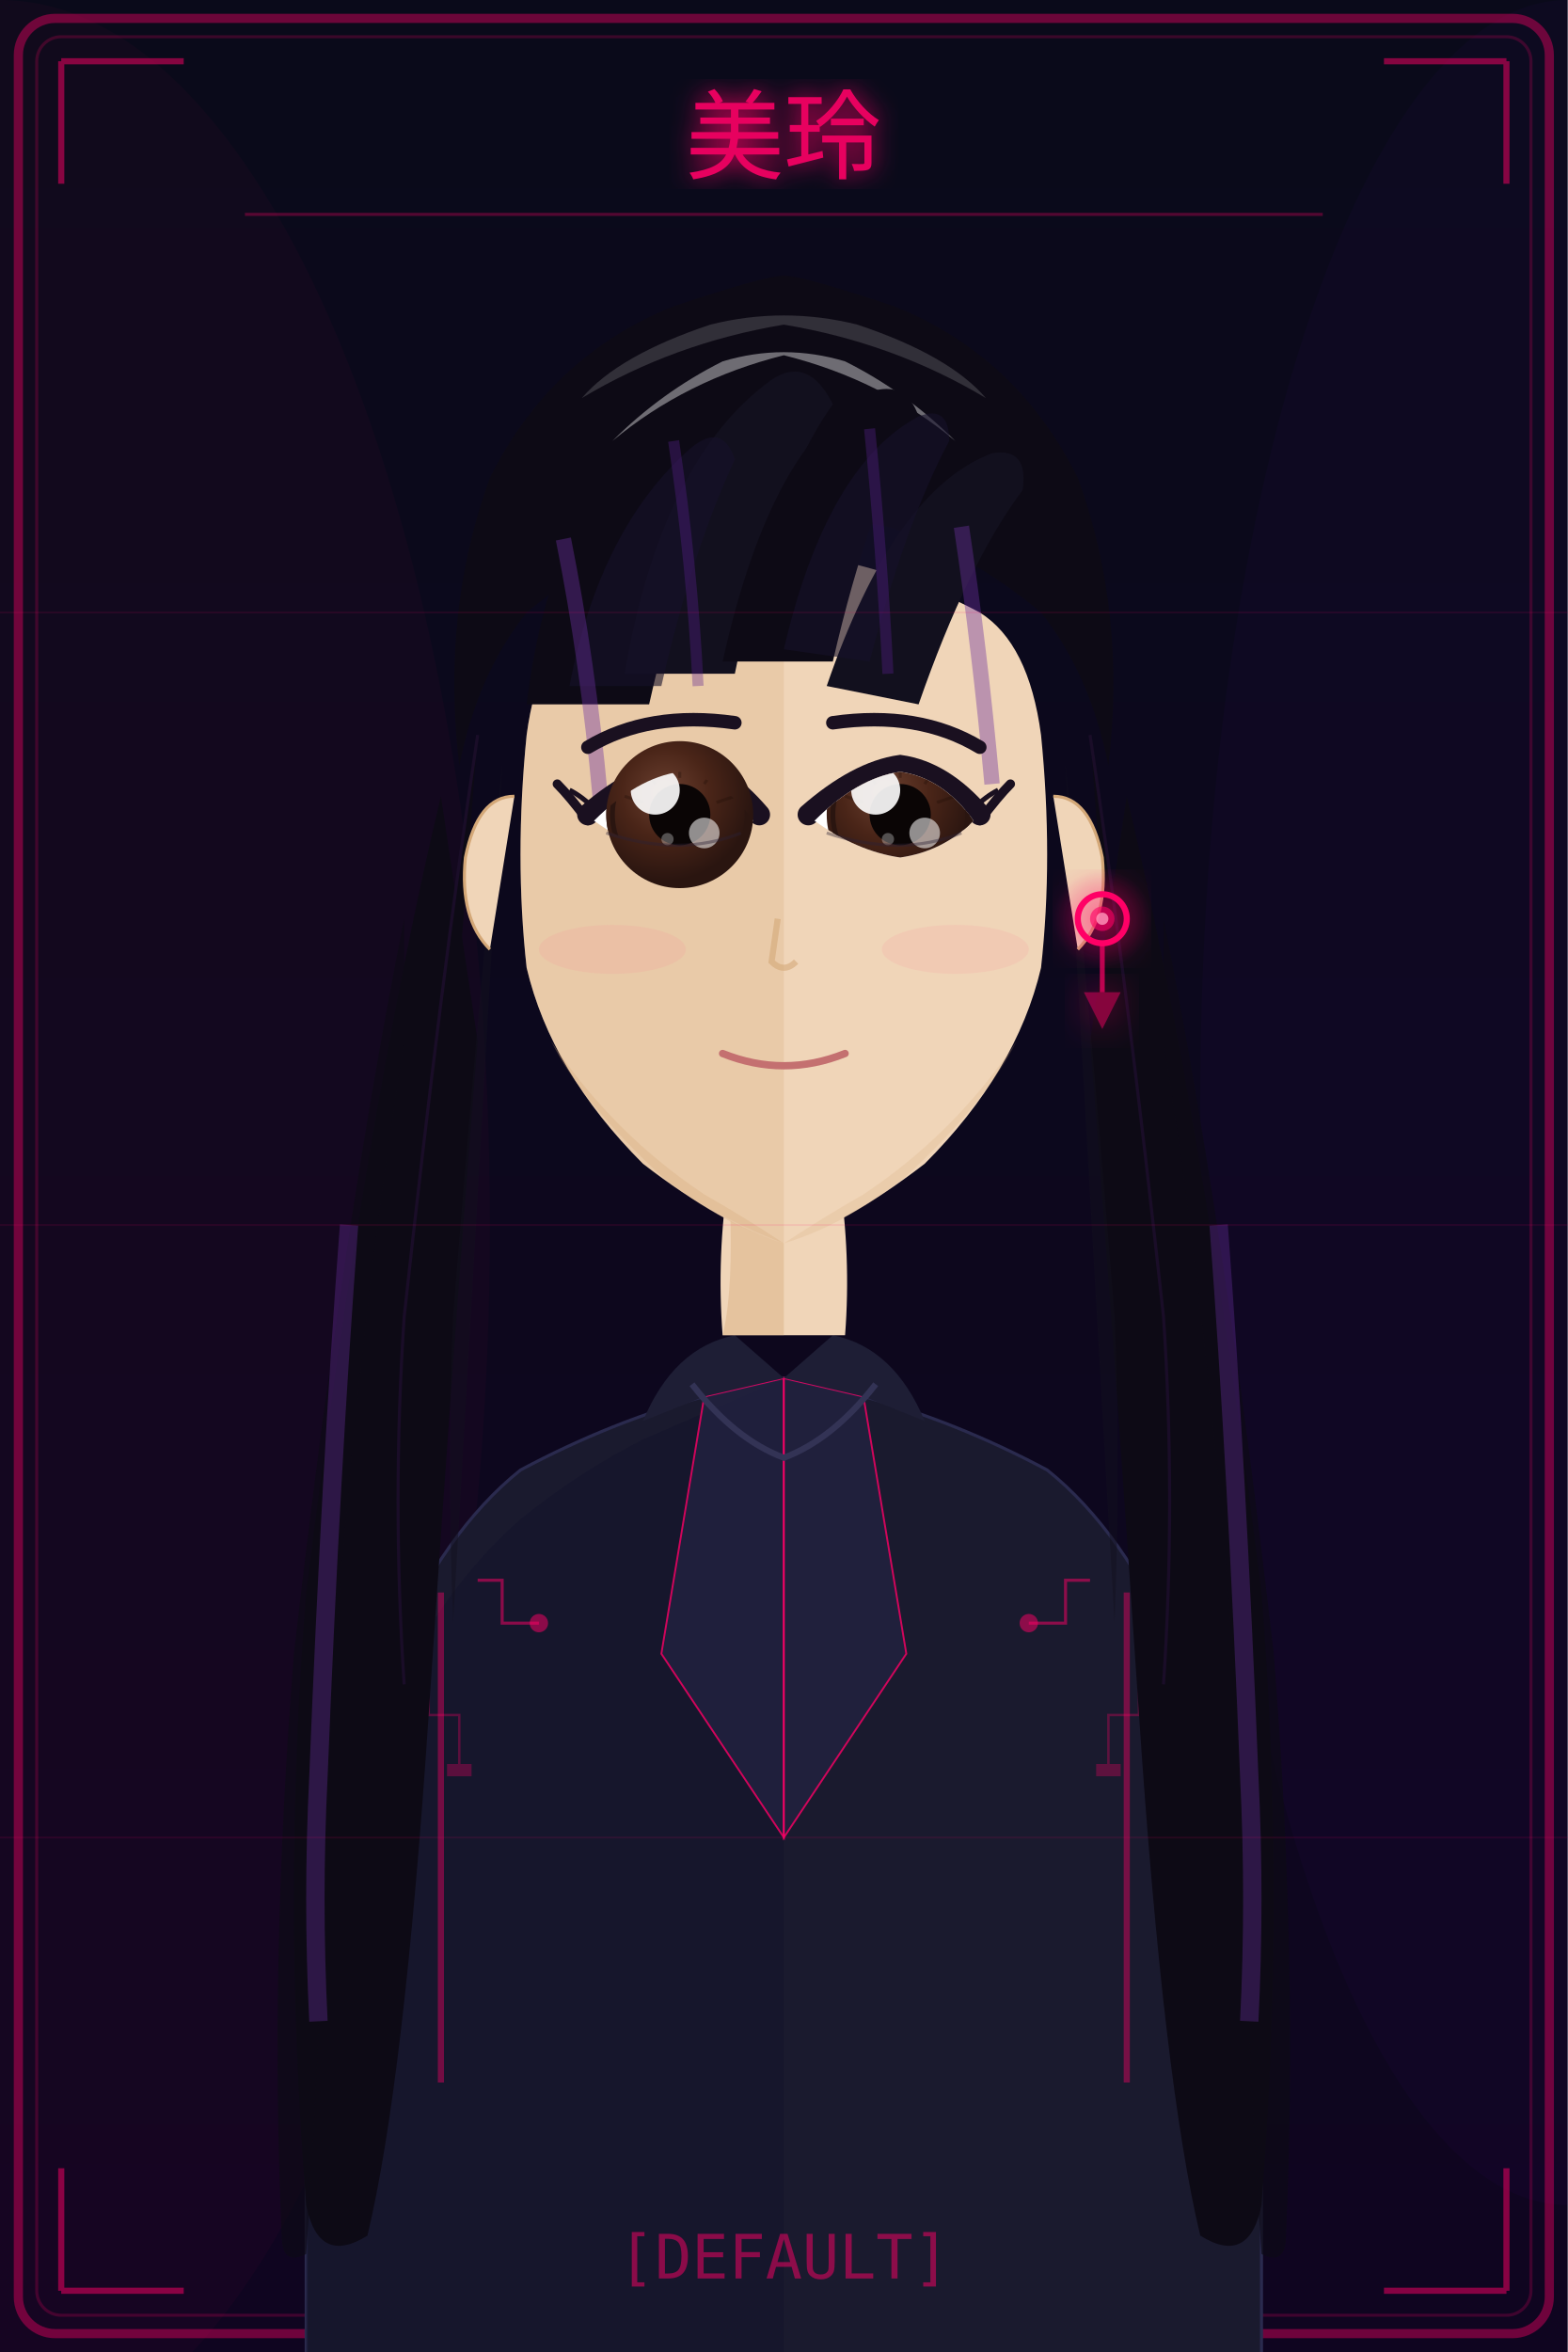
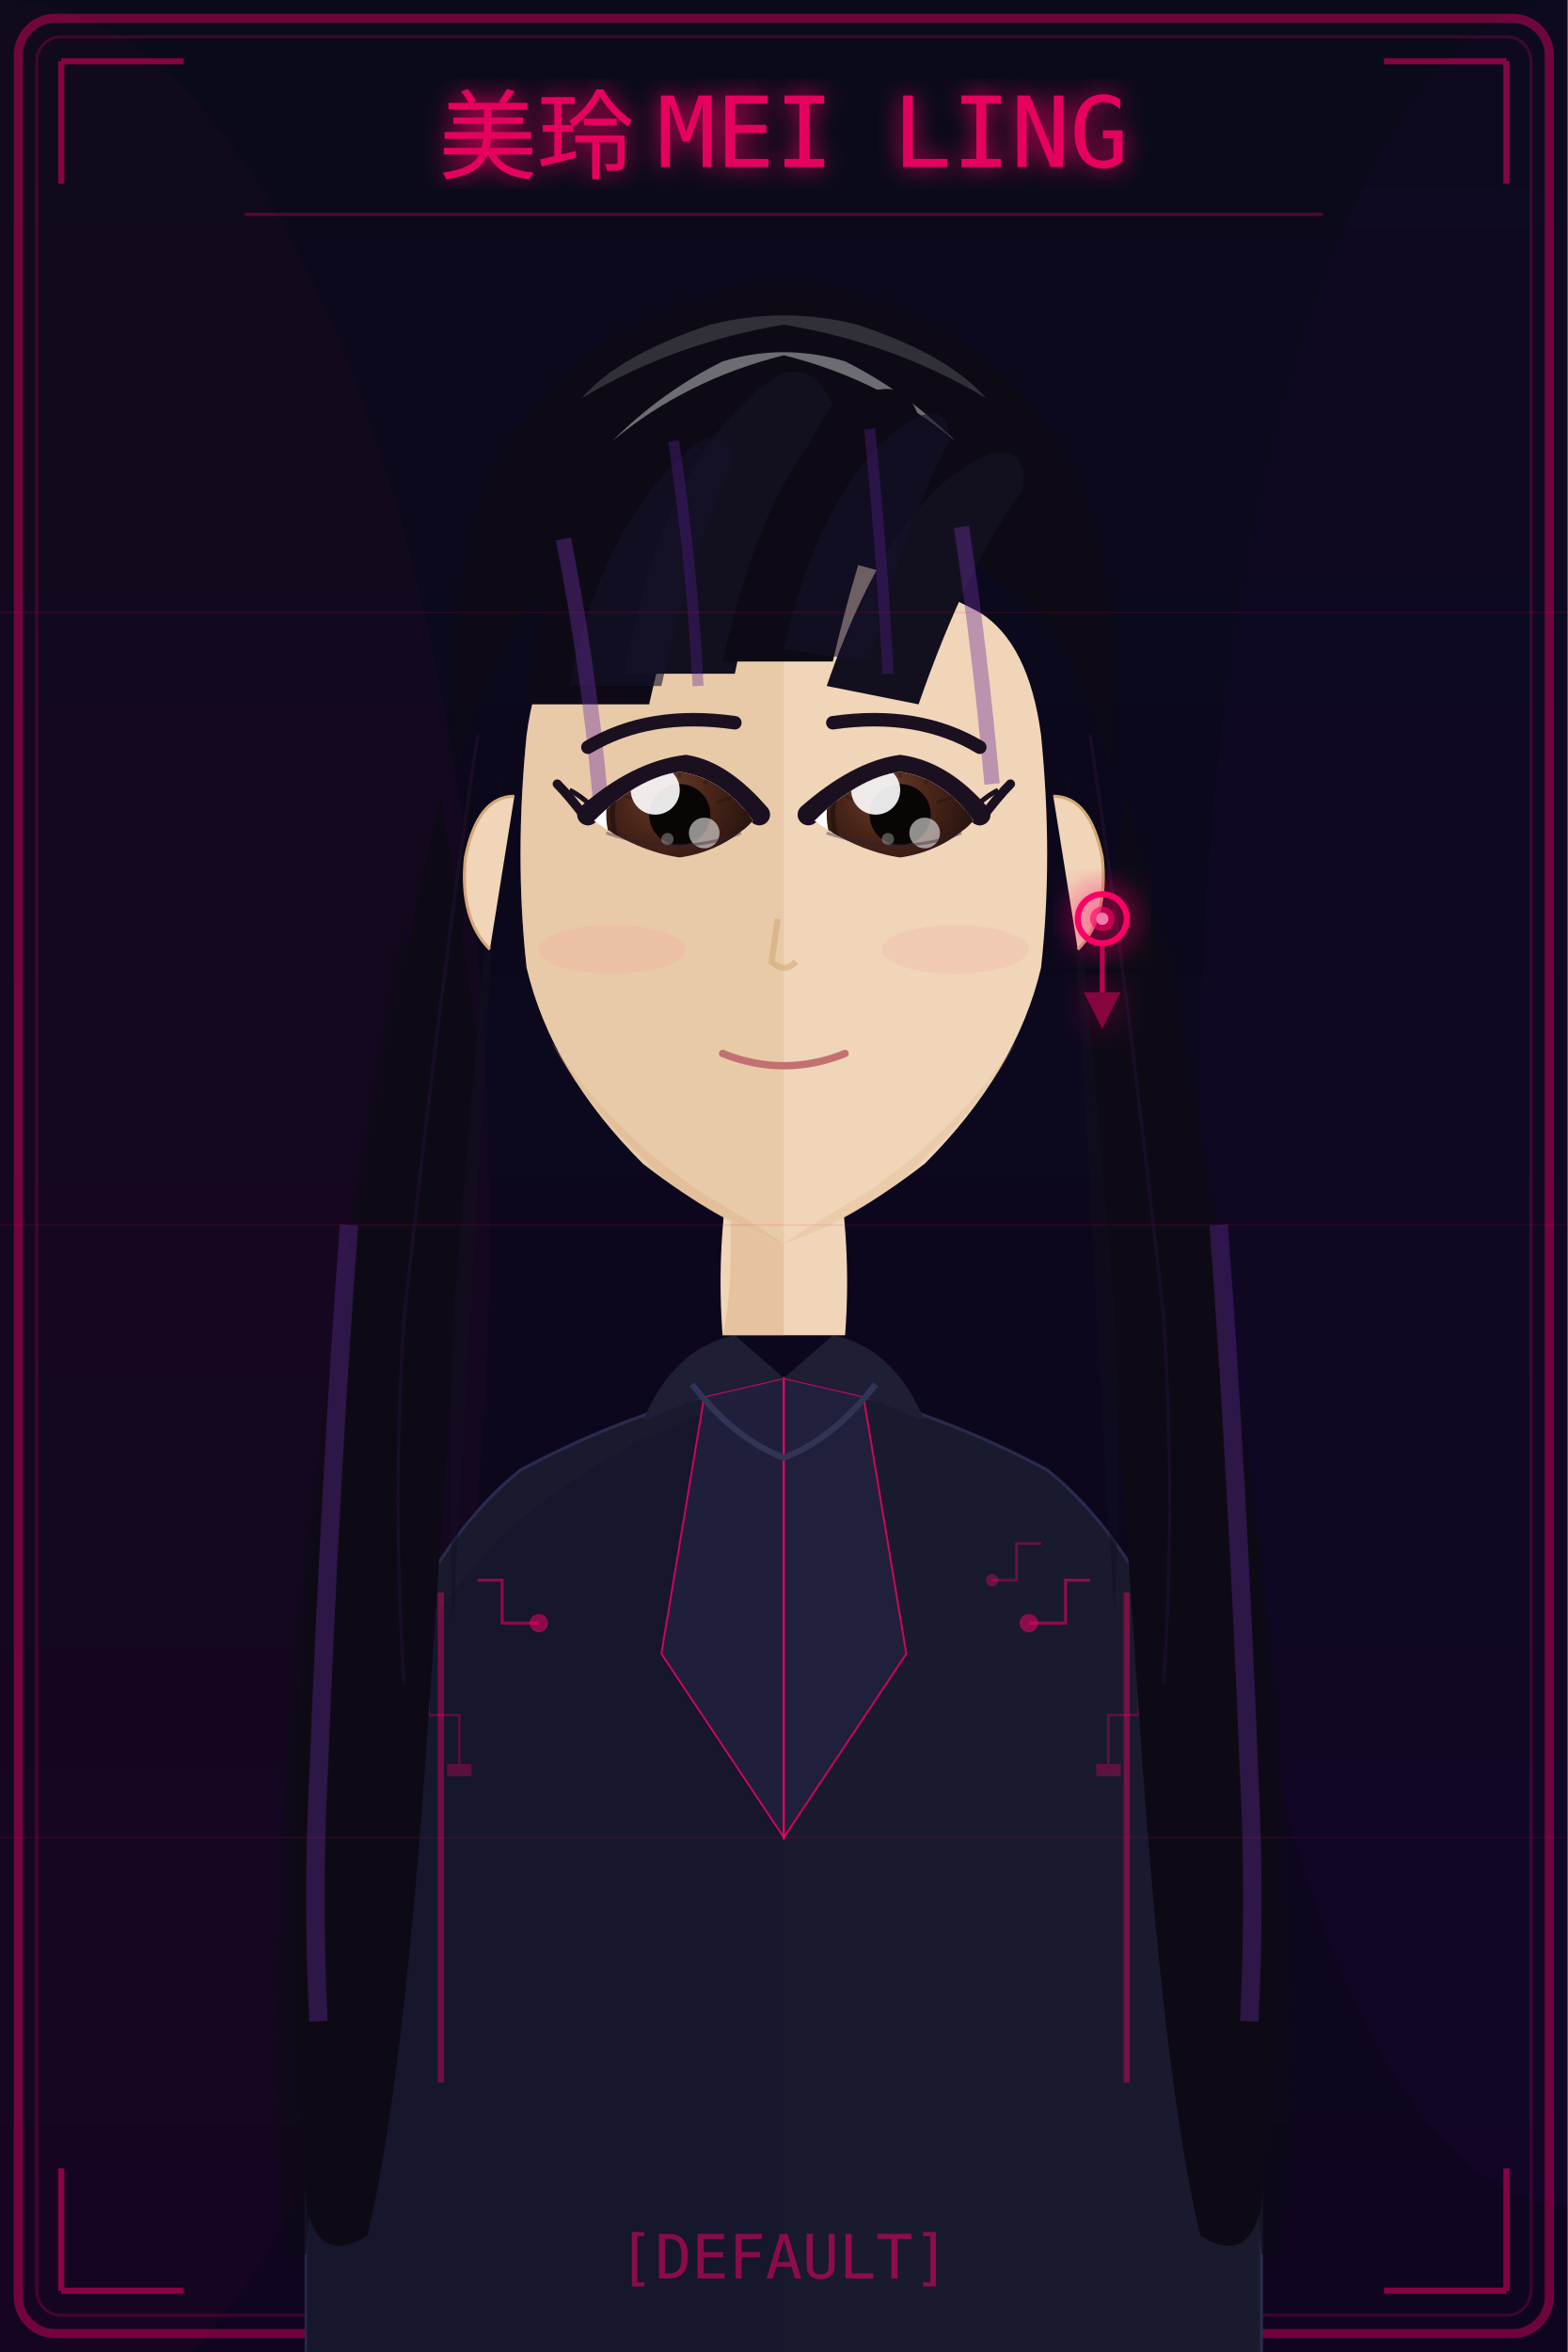
<svg xmlns="http://www.w3.org/2000/svg" width="256" height="384" viewBox="0 0 256 384">
  <defs>
    <linearGradient id="bgGrad" x1="0" y1="0" x2="0" y2="1">
      <stop offset="0%" stop-color="#0a0a1a" />
      <stop offset="100%" stop-color="#0f0520" />
    </linearGradient>
    <radialGradient id="irisGradL" cx="0.4" cy="0.35" r="0.6">
      <stop offset="0%" stop-color="#6b4030" />
      <stop offset="50%" stop-color="#4a2518" />
      <stop offset="100%" stop-color="#2a1510" />
    </radialGradient>
    <radialGradient id="irisGradR" cx="0.4" cy="0.35" r="0.6">
      <stop offset="0%" stop-color="#6b4030" />
      <stop offset="50%" stop-color="#4a2518" />
      <stop offset="100%" stop-color="#2a1510" />
    </radialGradient>
    <radialGradient id="earringGlow" cx="0.5" cy="0.5" r="0.5">
      <stop offset="0%" stop-color="#ff0066" stop-opacity="0.8" />
      <stop offset="100%" stop-color="#ff0066" stop-opacity="0" />
    </radialGradient>
    <filter id="glow" x="-50%" y="-50%" width="200%" height="200%">
      <feGaussianBlur stdDeviation="3" result="b" />
      <feMerge>
        <feMergeNode in="b" />
        <feMergeNode in="SourceGraphic" />
      </feMerge>
    </filter>
    <filter id="neonGlow">
      <feGaussianBlur stdDeviation="2" result="blur" />
      <feMerge>
        <feMergeNode in="blur" />
        <feMergeNode in="SourceGraphic" />
      </feMerge>
    </filter>
  </defs>
  <rect width="256" height="384" fill="url(#bgGrad)" />
  <ellipse cx="0" cy="200" rx="80" ry="200" fill="#ff0066" opacity="0.03" />
  <ellipse cx="256" cy="180" rx="60" ry="180" fill="#6600ff" opacity="0.03" />
  <rect x="3" y="3" width="250" height="378" rx="6" fill="none" stroke="#ff0066" stroke-width="1.5" opacity="0.4" />
  <rect x="6" y="6" width="244" height="372" rx="4" fill="none" stroke="#ff0066" stroke-width="0.5" opacity="0.2" />
-   <text x="128" y="28" font-family="monospace" font-size="16" fill="#ff0066" text-anchor="middle" filter="url(#neonGlow)" opacity="0.9">美玲</text>
+   <text x="128" y="28" font-family="monospace" font-size="16" fill="#ff0066" text-anchor="middle" filter="url(#neonGlow)" opacity="0.9">美玲 MEI LING</text>
  <line x1="40" y1="35" x2="216" y2="35" stroke="#ff0066" stroke-width="0.5" opacity="0.3" />
  <path d="M50,320 Q60,260 85,240 Q100,232 115,228 L128,225 L141,228 Q156,232 171,240 Q196,260 206,320 L206,390 L50,390 Z" fill="#1a1a2e" stroke="#2a2a4e" stroke-width="0.5" />
  <path d="M50,320 Q60,270 85,248 Q95,240 105,235 L128,225 L128,390 L50,390 Z" fill="#12122a" opacity="0.5" />
  <path d="M115,228 L108,270 L128,300 L128,225 Z" fill="#222240" stroke="#ff0066" stroke-width="0.3" opacity="0.8" />
  <path d="M141,228 L148,270 L128,300 L128,225 Z" fill="#222240" stroke="#ff0066" stroke-width="0.3" opacity="0.8" />
  <path d="M105,232 Q110,220 120,218 L128,225 L115,228 Z" fill="#1e1e35" />
  <path d="M151,232 Q146,220 136,218 L128,225 L141,228 Z" fill="#1e1e35" />
  <line x1="72" y1="260" x2="72" y2="340" stroke="#ff0066" stroke-width="1" opacity="0.4" />
  <line x1="184" y1="260" x2="184" y2="340" stroke="#ff0066" stroke-width="1" opacity="0.4" />
  <path d="M78,258 L82,258 L82,265 L88,265" fill="none" stroke="#ff0066" stroke-width="0.5" opacity="0.5" />
  <circle cx="88" cy="265" r="1.5" fill="#ff0066" opacity="0.5" />
  <path d="M178,258 L174,258 L174,265 L168,265" fill="none" stroke="#ff0066" stroke-width="0.5" opacity="0.5" />
  <circle cx="168" cy="265" r="1.5" fill="#ff0066" opacity="0.5" />
  <path d="M65,275 L70,275 L70,280 L75,280 L75,288" fill="none" stroke="#ff0066" stroke-width="0.4" opacity="0.3" />
  <rect x="73" y="288" width="4" height="2" fill="#ff0066" opacity="0.3" />
  <path d="M191,275 L186,275 L186,280 L181,280 L181,288" fill="none" stroke="#ff0066" stroke-width="0.4" opacity="0.3" />
  <rect x="179" y="288" width="4" height="2" fill="#ff0066" opacity="0.3" />
+   <path d="M170,252 L166,252 L166,258 L162,258" fill="none" stroke="#ff0066" stroke-width="0.4" opacity="0.35" />
+   <circle cx="162" cy="258" r="1" fill="#ff0066" opacity="0.35" />
  <path d="M113,226 Q120,235 128,238 Q136,235 143,226" fill="none" stroke="#333355" stroke-width="1" />
  <path d="M118,218 Q117,205 119,192 L137,192 Q139,205 138,218" fill="#f0d5b8" />
  <path d="M118,218 Q120,210 119,192 L128,192 L128,218 Z" fill="#d4a878" opacity="0.4" />
  <path d="M72,130 Q60,180 50,260 Q46,310 50,360 Q52,370 60,365 Q66,340 70,280 Q74,220 78,170 Z" fill="#0d0a15" />
  <path d="M184,130 Q196,180 206,260 Q210,310 206,360 Q204,370 196,365 Q190,340 186,280 Q182,220 178,170 Z" fill="#0d0a15" />
  <path d="M66,150 Q56,200 48,270 Q44,320 46,365 Q46,370 50,368 Q52,340 54,280 Q58,220 66,170 Z" fill="#0d0a15" opacity="0.7" />
  <path d="M190,150 Q200,200 208,270 Q212,320 210,365 Q210,370 206,368 Q204,340 202,280 Q198,220 190,170 Z" fill="#0d0a15" opacity="0.7" />
  <path d="M57,200 Q54,240 52,290 Q51,310 52,330" fill="none" stroke="#6b2fa0" stroke-width="3" opacity="0.35" />
  <path d="M199,200 Q202,240 204,290 Q205,310 204,330" fill="none" stroke="#6b2fa0" stroke-width="3" opacity="0.35" />
  <path d="M86,120 Q84,140 86,158 Q90,175 105,190 Q118,200 128,203 Q138,200 151,190 Q166,175 170,158 Q172,140 170,120 Q168,105 160,100 Q145,92 128,90 Q111,92 96,100 Q88,105 86,120 Z" fill="#f0d5b8" />
  <path d="M86,120 Q84,140 86,158 Q90,175 105,190 Q115,198 128,203 L128,90 Q111,92 96,100 Q88,105 86,120 Z" fill="#d4a878" opacity="0.25" />
  <path d="M90,170 Q100,185 115,195 Q122,199 128,203 Q118,200 108,192 Q95,180 90,170 Z" fill="#d4a878" opacity="0.3" />
  <path d="M166,170 Q156,185 141,195 Q134,199 128,203 Q138,200 148,192 Q161,180 166,170 Z" fill="#d4a878" opacity="0.2" />
  <ellipse cx="100" cy="155" rx="12" ry="4" fill="#ff6688" opacity="0.1" />
  <ellipse cx="156" cy="155" rx="12" ry="4" fill="#ff6688" opacity="0.1" />
  <path d="M75,125 Q72,100 80,78 Q90,58 110,50 Q125,45 128,45 Q131,45 146,50 Q166,58 176,78 Q184,100 181,125 Q178,110 170,100 Q158,90 145,86 Q128,83 111,86 Q98,90 86,100 Q78,110 75,125 Z" fill="#0d0a15" />
  <path d="M95,65 Q110,56 128,53 Q146,56 161,65 Q155,58 140,53 Q128,50 116,53 Q101,58 95,65 Z" fill="white" opacity="0.15" />
  <path d="M100,72 Q112,62 128,58 Q144,62 156,72 Q148,64 138,59 Q128,56 118,59 Q108,64 100,72 Z" fill="white" opacity="0.4" />
  <path d="M86,115 Q90,82 108,68 Q116,63 122,72 Q112,88 106,115 Z" fill="#0d0a15" />
  <path d="M102,110 Q108,75 126,62 Q132,58 136,66 Q126,80 120,110 Z" fill="#12101e" />
  <path d="M118,108 Q126,72 142,64 Q148,62 150,68 Q142,82 136,108 Z" fill="#0d0a15" />
  <path d="M135,112 Q146,80 162,74 Q168,73 167,80 Q158,92 150,115 Z" fill="#12101e" />
  <path d="M93,112 Q98,86 113,73 Q118,69 120,75 Q113,90 108,112 Z" fill="#15102a" opacity="0.6" />
  <path d="M128,106 Q135,76 150,68 Q155,66 155,72 Q148,85 142,108 Z" fill="#15102a" opacity="0.6" />
  <path d="M92,88 Q96,108 98,130" fill="none" stroke="#6b2fa0" stroke-width="2.5" opacity="0.4" />
  <path d="M157,86 Q160,106 162,128" fill="none" stroke="#6b2fa0" stroke-width="2.5" opacity="0.4" />
  <path d="M110,72 Q113,92 114,112" fill="none" stroke="#5a1f90" stroke-width="1.8" opacity="0.35" />
  <path d="M142,70 Q144,90 145,110" fill="none" stroke="#5a1f90" stroke-width="1.8" opacity="0.35" />
  <path d="M78,120 Q72,160 66,215 Q64,245 66,275" fill="#0d0a15" stroke="#1a0d28" stroke-width="0.5" />
  <path d="M178,120 Q184,160 190,215 Q192,245 190,275" fill="#0d0a15" stroke="#1a0d28" stroke-width="0.5" />
  <path d="M82,125 Q78,165 74,215 Q73,240 74,265" fill="#12101e" opacity="0.5" />
  <path d="M174,125 Q178,165 182,215 Q183,240 182,265" fill="#12101e" opacity="0.5" />
  <path d="M96,133 Q104,126 112,125 Q118,126 124,133" fill="none" stroke="#1a1020" stroke-width="3.5" stroke-linecap="round" />
  <path d="M97,134 Q104,127 111,126 Q118,127 123,134 Q118,139 111,140 Q104,139 97,134 Z" fill="white" />
-   <circle cx="111" cy="133" r="12" fill="url(#irisGradL)" />
  <clipPath id="eyeClipL">
    <path d="M97,134 Q104,127 111,126 Q118,127 123,134 Q118,139 111,140 Q104,139 97,134 Z" />
  </clipPath>
  <circle cx="111" cy="133" r="12" fill="url(#irisGradL)" clip-path="url(#eyeClipL)" />
  <circle cx="111" cy="133" r="11" fill="none" stroke="#2a1510" stroke-width="0.8" clip-path="url(#eyeClipL)" />
  <line x1="111" y1="123" x2="111" y2="127" stroke="#1a0a05" stroke-width="0.5" opacity="0.3" clip-path="url(#eyeClipL)" />
  <line x1="117" y1="125" x2="115" y2="128" stroke="#1a0a05" stroke-width="0.5" opacity="0.3" clip-path="url(#eyeClipL)" />
  <line x1="105" y1="125" x2="107" y2="128" stroke="#1a0a05" stroke-width="0.5" opacity="0.3" clip-path="url(#eyeClipL)" />
  <line x1="120" y1="130" x2="117" y2="131" stroke="#1a0a05" stroke-width="0.5" opacity="0.3" clip-path="url(#eyeClipL)" />
  <line x1="102" y1="130" x2="105" y2="131" stroke="#1a0a05" stroke-width="0.5" opacity="0.3" clip-path="url(#eyeClipL)" />
  <circle cx="111" cy="133" r="5" fill="#0a0505" clip-path="url(#eyeClipL)" />
  <circle cx="107" cy="129" r="4" fill="white" opacity="0.9" clip-path="url(#eyeClipL)" />
  <circle cx="115" cy="136" r="2.5" fill="white" opacity="0.55" clip-path="url(#eyeClipL)" />
  <circle cx="109" cy="137" r="1" fill="white" opacity="0.3" clip-path="url(#eyeClipL)" />
  <path d="M96,134 Q93,130 91,128" fill="none" stroke="#1a1020" stroke-width="1.5" stroke-linecap="round" />
  <path d="M97,132 Q95,130 93,129" fill="none" stroke="#1a1020" stroke-width="0.8" />
  <path d="M99,136 Q111,140 121,136" fill="none" stroke="#2a2035" stroke-width="0.5" opacity="0.4" />
  <path d="M132,133 Q140,126 147,125 Q154,126 160,133" fill="none" stroke="#1a1020" stroke-width="3.5" stroke-linecap="round" />
  <path d="M133,134 Q140,127 147,126 Q154,127 159,134 Q154,139 147,140 Q140,139 133,134 Z" fill="white" />
  <clipPath id="eyeClipR">
    <path d="M133,134 Q140,127 147,126 Q154,127 159,134 Q154,139 147,140 Q140,139 133,134 Z" />
  </clipPath>
  <circle cx="147" cy="133" r="12" fill="url(#irisGradR)" clip-path="url(#eyeClipR)" />
  <circle cx="147" cy="133" r="11" fill="none" stroke="#2a1510" stroke-width="0.8" clip-path="url(#eyeClipR)" />
  <line x1="147" y1="123" x2="147" y2="127" stroke="#1a0a05" stroke-width="0.5" opacity="0.3" clip-path="url(#eyeClipR)" />
  <line x1="153" y1="125" x2="151" y2="128" stroke="#1a0a05" stroke-width="0.5" opacity="0.3" clip-path="url(#eyeClipR)" />
  <line x1="141" y1="125" x2="143" y2="128" stroke="#1a0a05" stroke-width="0.5" opacity="0.3" clip-path="url(#eyeClipR)" />
  <line x1="156" y1="130" x2="153" y2="131" stroke="#1a0a05" stroke-width="0.5" opacity="0.3" clip-path="url(#eyeClipR)" />
  <line x1="138" y1="130" x2="141" y2="131" stroke="#1a0a05" stroke-width="0.5" opacity="0.3" clip-path="url(#eyeClipR)" />
  <circle cx="147" cy="133" r="5" fill="#0a0505" clip-path="url(#eyeClipR)" />
  <circle cx="143" cy="129" r="4" fill="white" opacity="0.9" clip-path="url(#eyeClipR)" />
  <circle cx="151" cy="136" r="2.5" fill="white" opacity="0.55" clip-path="url(#eyeClipR)" />
  <circle cx="145" cy="137" r="1" fill="white" opacity="0.3" clip-path="url(#eyeClipR)" />
  <path d="M160,134 Q163,130 165,128" fill="none" stroke="#1a1020" stroke-width="1.5" stroke-linecap="round" />
  <path d="M159,132 Q161,130 163,129" fill="none" stroke="#1a1020" stroke-width="0.8" />
  <path d="M135,136 Q147,140 157,136" fill="none" stroke="#2a2035" stroke-width="0.5" opacity="0.4" />
  <path d="M96,122 Q106,116 120,118" fill="none" stroke="#1a1020" stroke-width="2.2" stroke-linecap="round" />
  <path d="M136,118 Q150,116 160,122" fill="none" stroke="#1a1020" stroke-width="2.2" stroke-linecap="round" />
  <path d="M127,150 L126,157 Q128,159 130,157" fill="none" stroke="#d4a878" stroke-width="1" opacity="0.6" />
  <path d="M118,172 Q128,176 138,172" fill="none" stroke="#c47070" stroke-width="1.2" stroke-linecap="round" />
  <path d="M84,130 Q78,130 76,140 Q75,150 80,155" fill="#f0d5b8" stroke="#d4a878" stroke-width="0.5" />
  <path d="M172,130 Q178,130 180,140 Q181,150 176,155" fill="#f0d5b8" stroke="#d4a878" stroke-width="0.5" />
  <circle cx="180" cy="150" r="4" fill="none" stroke="#ff0066" stroke-width="1" filter="url(#glow)" />
  <circle cx="180" cy="150" r="2" fill="#ff0066" opacity="0.6" />
  <circle cx="180" cy="150" r="8" fill="url(#earringGlow)" opacity="0.4" />
  <line x1="180" y1="154" x2="180" y2="162" stroke="#ff0066" stroke-width="0.8" opacity="0.7" />
  <path d="M177,162 L180,168 L183,162 Z" fill="#ff0066" opacity="0.5" filter="url(#glow)" />
  <circle cx="180" cy="150" r="1" fill="#ff99bb" opacity="0.8" />
  <line x1="0" y1="100" x2="256" y2="100" stroke="#ff0066" stroke-width="0.3" opacity="0.1" />
  <line x1="0" y1="200" x2="256" y2="200" stroke="#ff0066" stroke-width="0.3" opacity="0.1" />
  <line x1="0" y1="300" x2="256" y2="300" stroke="#ff0066" stroke-width="0.3" opacity="0.1" />
  <path d="M10,10 L30,10 M10,10 L10,30" fill="none" stroke="#ff0066" stroke-width="1" opacity="0.5" />
  <path d="M246,10 L226,10 M246,10 L246,30" fill="none" stroke="#ff0066" stroke-width="1" opacity="0.5" />
  <path d="M10,374 L30,374 M10,374 L10,354" fill="none" stroke="#ff0066" stroke-width="1" opacity="0.5" />
  <path d="M246,374 L226,374 M246,374 L246,354" fill="none" stroke="#ff0066" stroke-width="1" opacity="0.5" />
  <text x="128" y="372" font-family="monospace" font-size="10" fill="#ff0066" text-anchor="middle" opacity="0.5">[DEFAULT]</text>
</svg>
